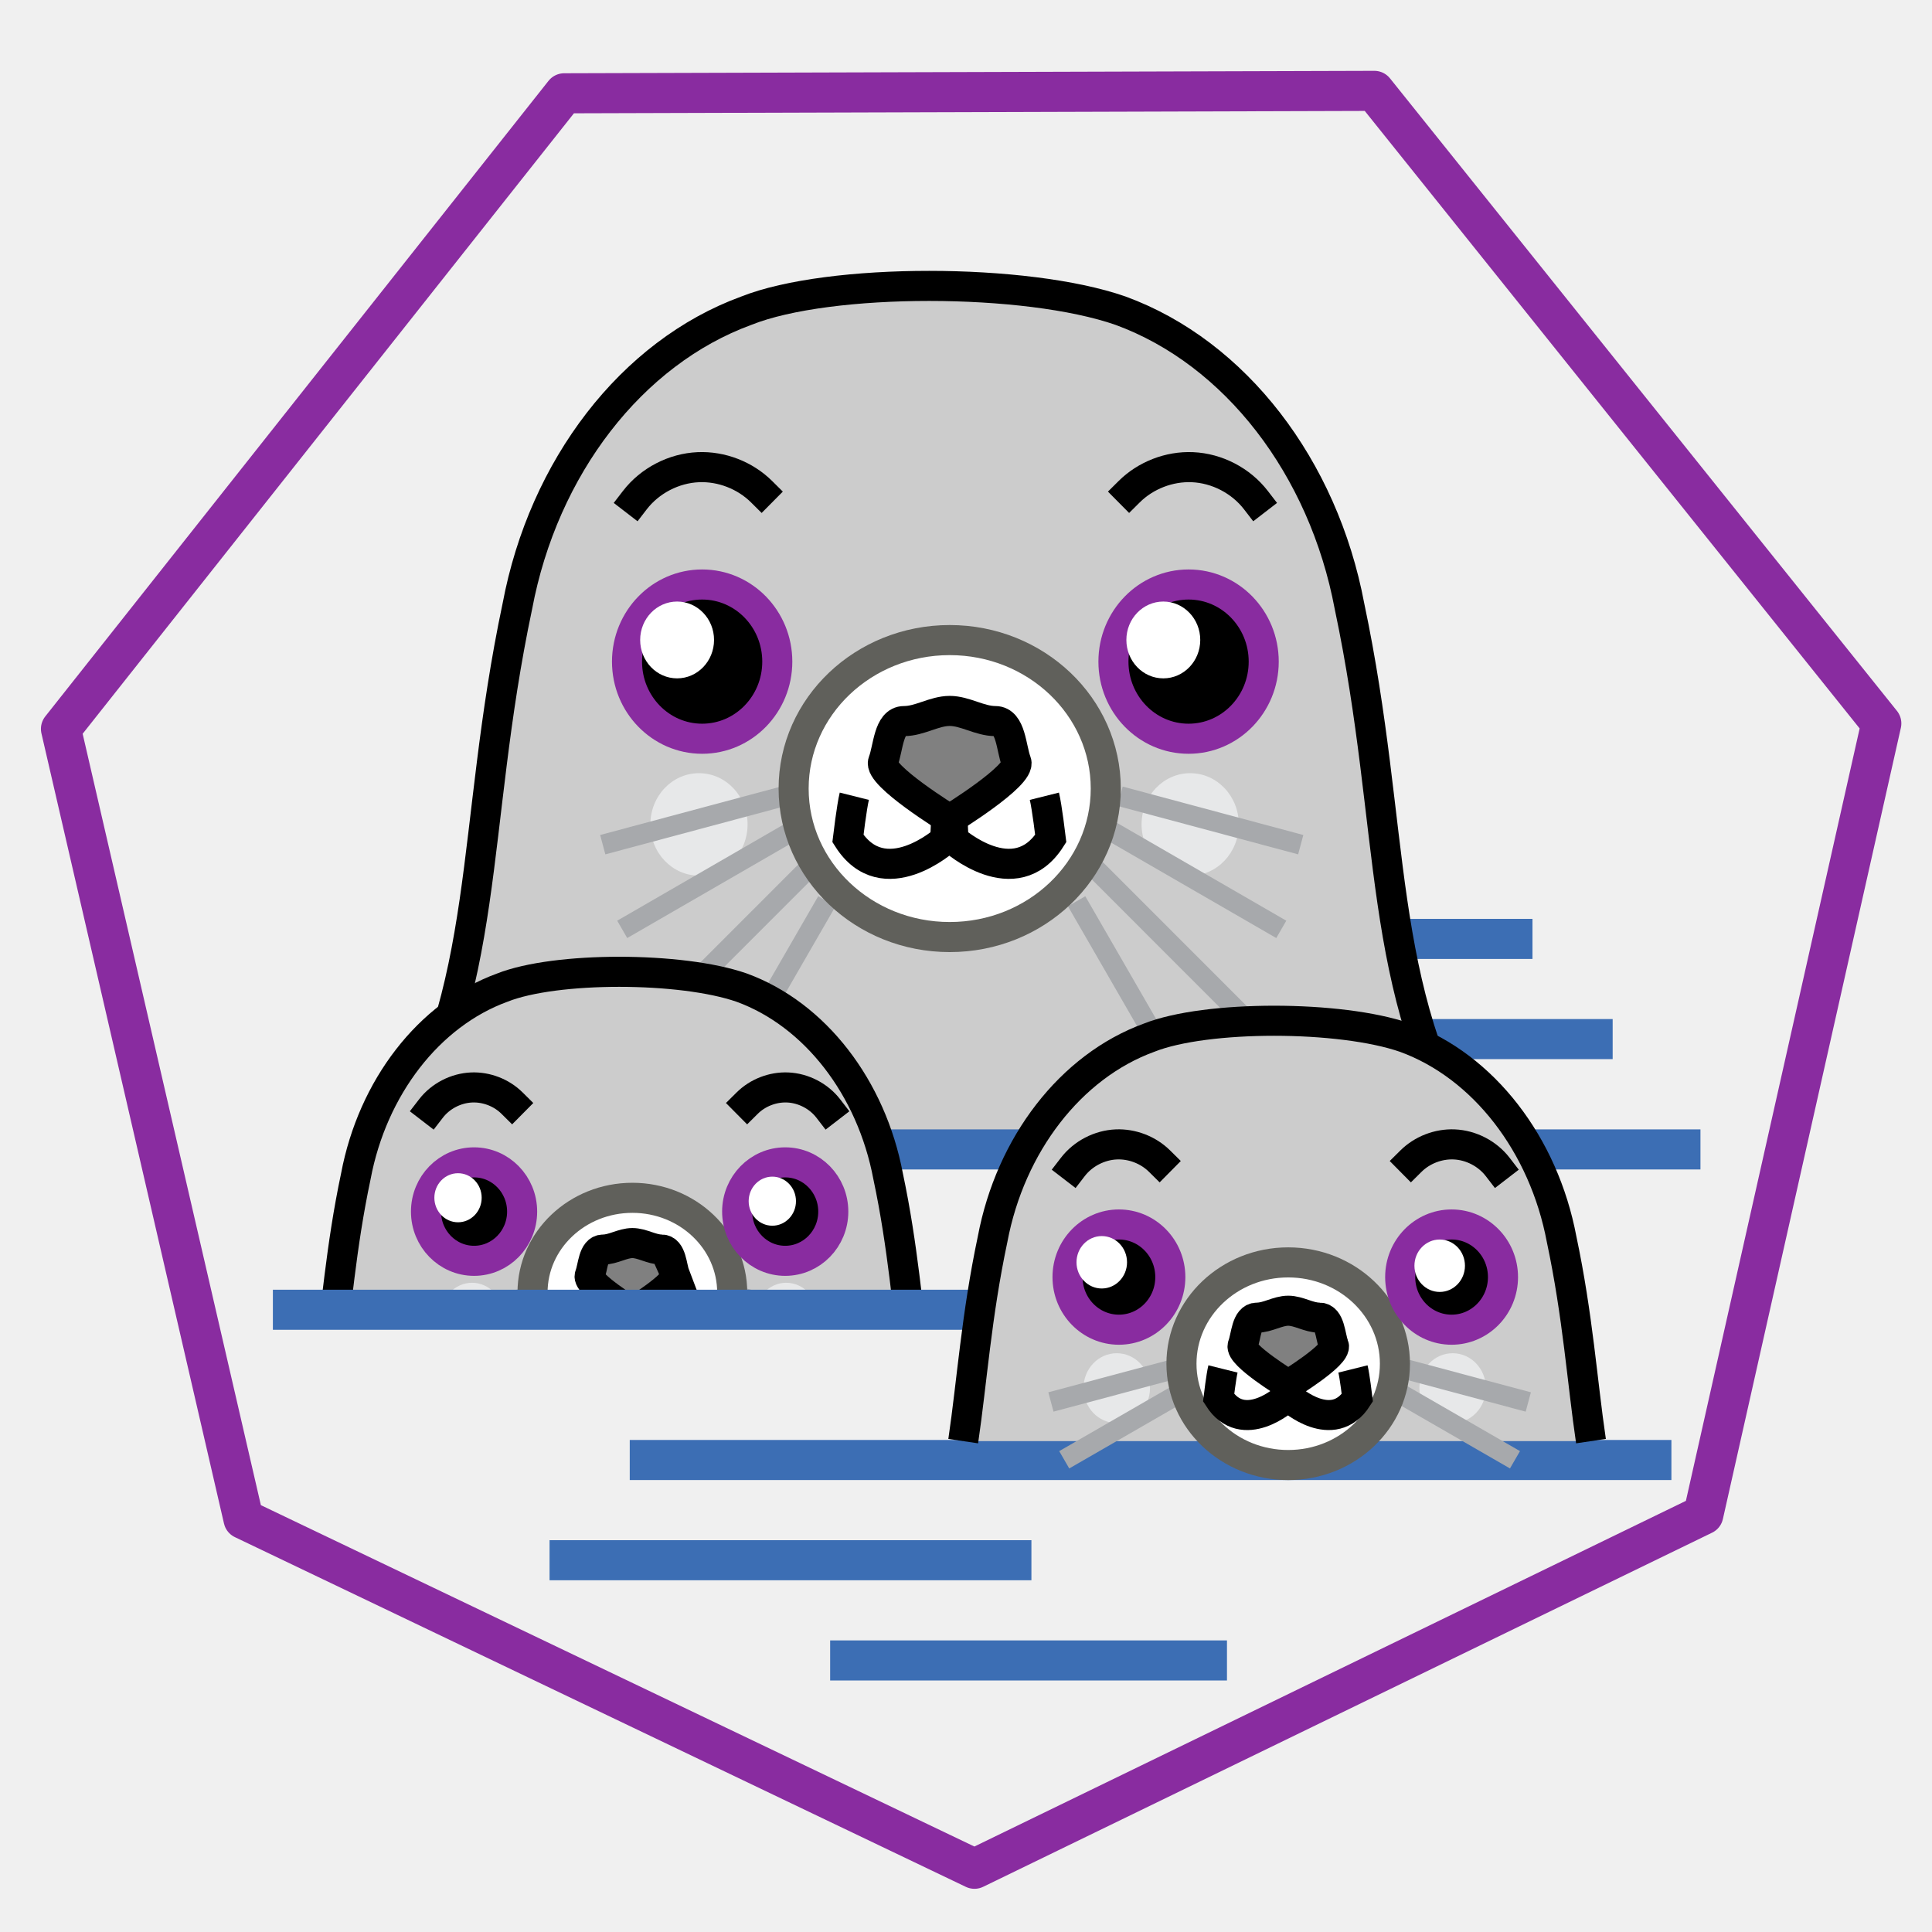
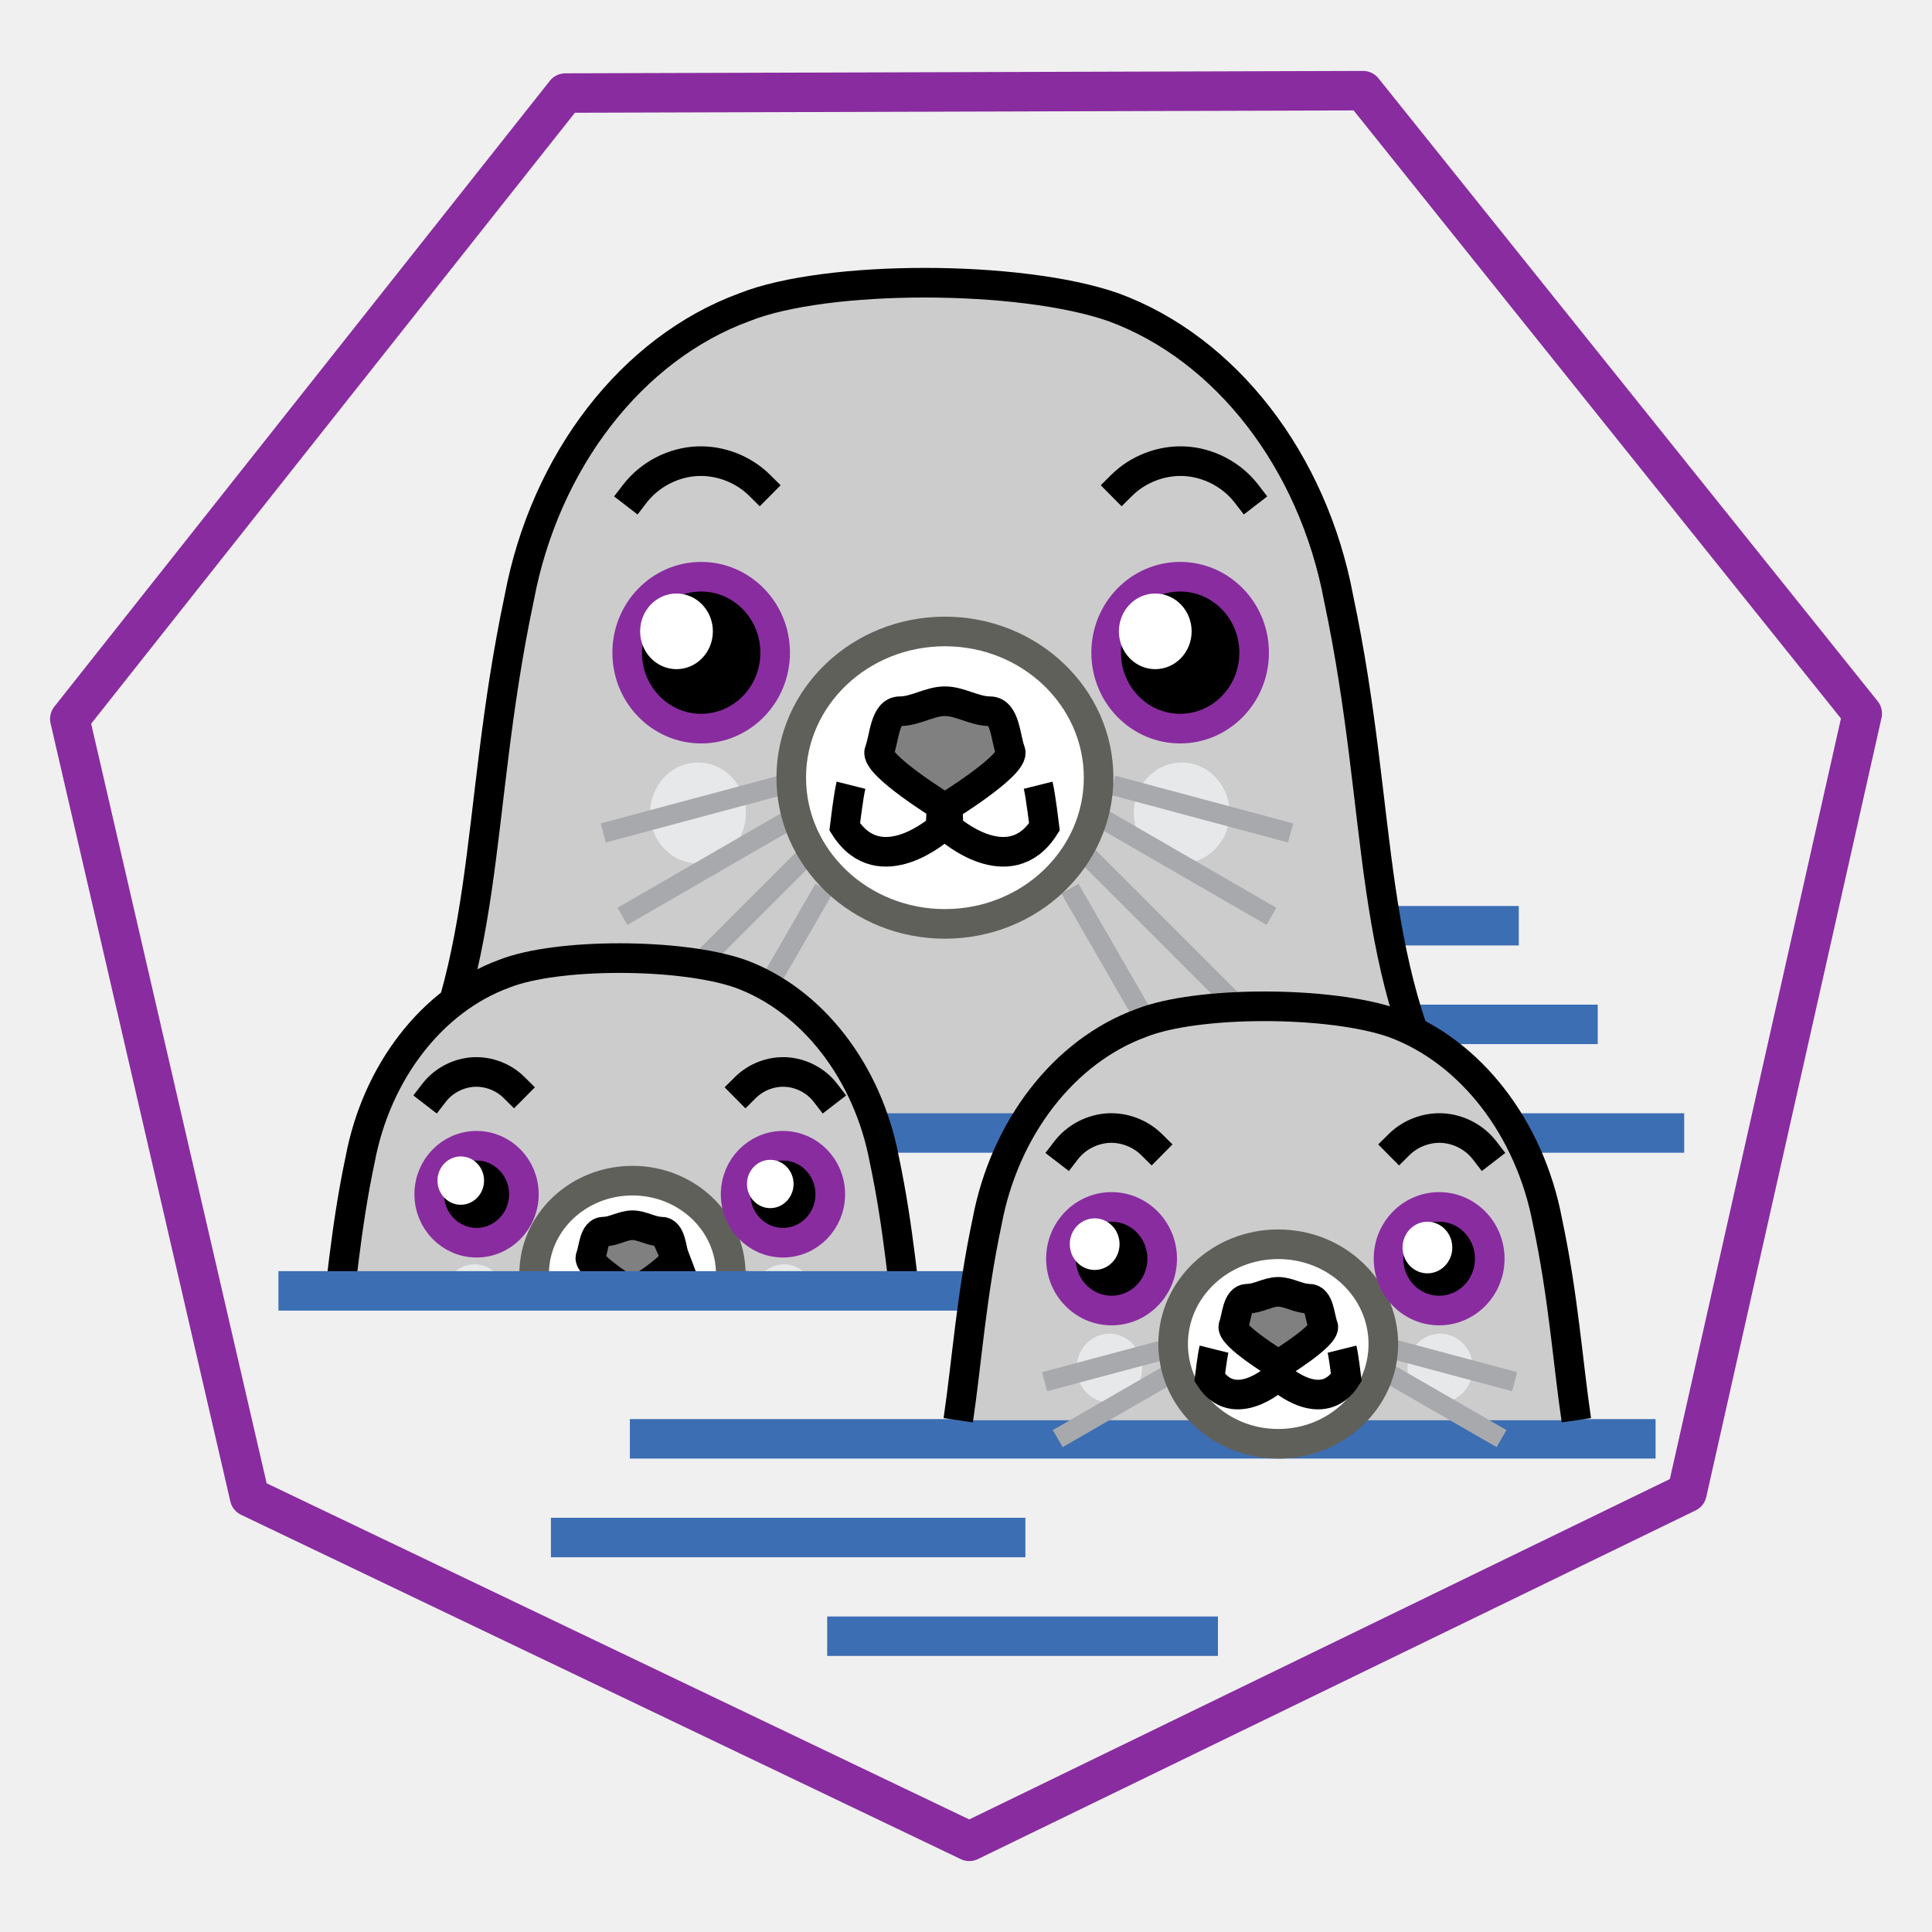
- <svg xmlns="http://www.w3.org/2000/svg" id="svg8" version="1.1" viewBox="0 0 67.733 67.733" height="256" width="256">
+ <svg xmlns="http://www.w3.org/2000/svg" id="svg8" version="1.1" viewBox="0 0 270.933 270.933" height="1024" width="1024">
  <defs id="defs2">
    <marker style="overflow:visible" id="marker5584" refX="0" refY="0" orient="auto">
      <path transform="scale(0.2)" style="fill:#4d4d4d;fill-opacity:1;fill-rule:evenodd;stroke:#4d4d4d;stroke-width:1pt;stroke-opacity:1" d="M 0,-7.071 -7.071,0 0,7.071 7.071,0 Z" id="path5582" />
    </marker>
    <marker style="overflow:visible" id="DiamondS" refX="0" refY="0" orient="auto">
      <path transform="scale(0.2)" style="fill:#4d4d4d;fill-opacity:1;fill-rule:evenodd;stroke:#4d4d4d;stroke-width:1pt;stroke-opacity:1" d="M 0,-7.071 -7.071,0 0,7.071 7.071,0 Z" id="path5359" />
    </marker>
    <marker style="overflow:visible" id="DotL" refX="0" refY="0" orient="auto">
      <path transform="matrix(0.8,0,0,0.8,5.92,0.8)" style="fill:#4d4d4d;fill-opacity:1;fill-rule:evenodd;stroke:#4d4d4d;stroke-width:1pt;stroke-opacity:1" d="m -2.5,-1 c 0,2.76 -2.24,5 -5,5 -2.76,0 -5,-2.24 -5,-5 0,-2.76 2.24,-5 5,-5 2.76,0 5,2.24 5,5 z" id="path5335" />
    </marker>
    <clipPath id="clipPath81511" clipPathUnits="userSpaceOnUse">
      <rect y="-1.484" x="934.657" height="12.832" width="26.194" id="rect81513" style="opacity:1;fill:#e7e8e9;fill-opacity:1;stroke:#a7a9ac;stroke-width:0.529;stroke-linecap:square;stroke-linejoin:miter;stroke-miterlimit:4;stroke-dasharray:none;stroke-dashoffset:6;stroke-opacity:1" />
    </clipPath>
  </defs>
-   <g transform="matrix(1.327873,0,0,1.327873,-1559.796,679.2775)" id="layer1">
+   <g transform="matrix(5.230195,0,0,5.230195,-6142.319,2675.688)" id="layer1">
    <g id="g163426" />
    <g id="g10987" transform="translate(-4.0076941e-7,-285.7501)">
      <g id="g10985" transform="translate(238.413,-199.7489)">
        <path style="fill:none;fill-rule:evenodd;stroke:#3c6eb4;stroke-width:1.058;stroke-linecap:butt;stroke-linejoin:miter;stroke-miterlimit:4;stroke-dasharray:none;stroke-opacity:1" d="m 963.983,-1.265 h 12.722" id="path10821" />
        <path id="path10823" d="m 966.1,1.38 h 12.722" style="fill:none;fill-rule:evenodd;stroke:#3c6eb4;stroke-width:1.058;stroke-linecap:butt;stroke-linejoin:miter;stroke-miterlimit:4;stroke-dasharray:none;stroke-opacity:1" />
        <g style="stroke-width:0.869" transform="matrix(1.150046,0,0,1.151009,-143.9252,0.4390823)" id="g10875">
          <path id="path10825" d="m 973.104,3.398 c -2.308,-3.743 -1.791,-7.353 -2.883,-12.51 -0.599,-3.186 -2.621,-5.815 -5.254,-6.778 -2.172,-0.758 -6.683,-0.76 -8.595,0 -2.633,0.963 -4.655,3.592 -5.254,6.778 -1.092,5.158 -0.575,8.768 -2.883,12.51" style="fill:#cccccc;fill-opacity:1;fill-rule:evenodd;stroke:#000000;stroke-width:0.69;stroke-linecap:butt;stroke-linejoin:miter;stroke-miterlimit:4;stroke-dasharray:none;stroke-opacity:1" />
          <ellipse style="opacity:1;fill:#e7e8e9;fill-opacity:1;stroke:none;stroke-width:0.69;stroke-linecap:square;stroke-linejoin:miter;stroke-miterlimit:4;stroke-dasharray:none;stroke-dashoffset:6;stroke-opacity:1" id="ellipse10827" cx="966.564" cy="-4.107" rx="1.116" ry="1.175" />
          <ellipse ry="1.175" rx="1.116" cy="-4.107" cx="955.287" id="ellipse10829" style="opacity:1;fill:#e7e8e9;fill-opacity:1;stroke:none;stroke-width:0.69;stroke-linecap:square;stroke-linejoin:miter;stroke-miterlimit:4;stroke-dasharray:none;stroke-dashoffset:6;stroke-opacity:1" />
          <g id="g10839" style="stroke:#a7a9ac;stroke-width:0.518;stroke-miterlimit:4;stroke-dasharray:none" transform="matrix(0.887899,0,0,0.887899,108.022,0.557834)">
            <path id="path10831" d="m 956.419,-5.981 -4.671,1.251" style="fill:none;fill-rule:evenodd;stroke:#a7a9ac;stroke-width:0.518;stroke-linecap:butt;stroke-linejoin:miter;stroke-miterlimit:4;stroke-dasharray:none;stroke-opacity:1" />
            <path id="path10833" d="m 956.948,-5.254 -4.697,2.712" style="fill:none;fill-rule:evenodd;stroke:#a7a9ac;stroke-width:0.518;stroke-linecap:butt;stroke-linejoin:miter;stroke-miterlimit:4;stroke-dasharray:none;stroke-opacity:1" />
            <path id="path10835" d="m 957.345,-4.394 -4.763,4.762" style="fill:none;fill-rule:evenodd;stroke:#a7a9ac;stroke-width:0.518;stroke-linecap:butt;stroke-linejoin:miter;stroke-miterlimit:4;stroke-dasharray:none;stroke-opacity:1" />
            <path id="path10837" d="m 957.543,-3.269 -2.434,4.216" style="fill:none;fill-rule:evenodd;stroke:#a7a9ac;stroke-width:0.518;stroke-linecap:butt;stroke-linejoin:miter;stroke-miterlimit:4;stroke-dasharray:none;stroke-opacity:1" />
          </g>
          <g transform="matrix(-0.887899,0,0,0.887899,1814.158,0.5578339)" style="stroke:#a7a9ac;stroke-width:0.518;stroke-miterlimit:4;stroke-dasharray:none" id="g10849">
            <path style="fill:none;fill-rule:evenodd;stroke:#a7a9ac;stroke-width:0.518;stroke-linecap:butt;stroke-linejoin:miter;stroke-miterlimit:4;stroke-dasharray:none;stroke-opacity:1" d="m 956.419,-5.981 -4.671,1.251" id="path10841" />
            <path style="fill:none;fill-rule:evenodd;stroke:#a7a9ac;stroke-width:0.518;stroke-linecap:butt;stroke-linejoin:miter;stroke-miterlimit:4;stroke-dasharray:none;stroke-opacity:1" d="m 956.948,-5.254 -4.697,2.712" id="path10843" />
            <path style="fill:none;fill-rule:evenodd;stroke:#a7a9ac;stroke-width:0.518;stroke-linecap:butt;stroke-linejoin:miter;stroke-miterlimit:4;stroke-dasharray:none;stroke-opacity:1" d="m 957.345,-4.394 -4.763,4.762" id="path10845" />
            <path style="fill:none;fill-rule:evenodd;stroke:#a7a9ac;stroke-width:0.518;stroke-linecap:butt;stroke-linejoin:miter;stroke-miterlimit:4;stroke-dasharray:none;stroke-opacity:1" d="m 957.543,-3.269 -2.434,4.216" id="path10847" />
          </g>
          <ellipse style="opacity:1;fill:#ffffff;fill-opacity:1;stroke:#60605b;stroke-width:0.69;stroke-linecap:square;stroke-linejoin:miter;stroke-miterlimit:4;stroke-dasharray:none;stroke-dashoffset:6;stroke-opacity:1" id="ellipse10851" cx="961.043" cy="-4.929" rx="3.583" ry="3.406" />
          <ellipse transform="scale(-1,1)" style="fill:#000000;fill-opacity:1;stroke:#892ca0;stroke-width:0.69;stroke-linecap:square;stroke-linejoin:miter;stroke-miterlimit:4;stroke-dasharray:none;stroke-dashoffset:0;stroke-opacity:1" id="ellipse10853" cx="-966.527" cy="-7.841" rx="1.725" ry="1.769" />
          <path style="fill:none;fill-opacity:1;stroke:#000000;stroke-width:0.69;stroke-linecap:square;stroke-linejoin:miter;stroke-miterlimit:4;stroke-dasharray:none;stroke-dashoffset:0;stroke-opacity:1" d="m 968.074,-11.544 c -0.345,-0.448 -0.893,-0.733 -1.458,-0.757 -0.533,-0.023 -1.073,0.186 -1.452,0.562" id="path10855" />
          <g id="g10863" style="stroke-width:0.777;stroke-miterlimit:4;stroke-dasharray:none" transform="matrix(0.887899,0,0,0.887899,106.6124,0.08798743)">
            <g id="g10861" transform="translate(0,-0.5291667)" style="stroke-width:0.777">
              <path style="fill:none;fill-rule:evenodd;stroke:#000000;stroke-width:0.777;stroke-linecap:butt;stroke-linejoin:miter;stroke-miterlimit:4;stroke-dasharray:none;stroke-opacity:1" d="m 962.306,-5.783 0.099,1.984 c 0,0 1.588,1.422 2.514,-0.033 0,0 -0.099,-0.827 -0.165,-1.091" id="path10857" />
              <path id="path10859" d="m 962.288,-5.783 -0.099,1.984 c 0,0 -1.588,1.422 -2.514,-0.033 0,0 0.099,-0.827 0.165,-1.091" style="fill:none;fill-rule:evenodd;stroke:#000000;stroke-width:0.777;stroke-linecap:butt;stroke-linejoin:miter;stroke-miterlimit:4;stroke-dasharray:none;stroke-opacity:1" />
            </g>
          </g>
          <path id="path10865" style="fill:#808080;fill-opacity:1;stroke:#000000;stroke-width:0.69;stroke-linecap:square;stroke-linejoin:miter;stroke-miterlimit:4;stroke-dasharray:none;stroke-dashoffset:0;stroke-opacity:1" d="m 962.572,-5.544 c -0.12,-0.311 -0.12,-0.933 -0.481,-0.933 -0.36,0 -0.694,-0.233 -1.048,-0.233 -0.355,0 -0.688,0.233 -1.048,0.233 -0.36,0 -0.36,0.622 -0.481,0.933 -0.12,0.311 1.529,1.322 1.529,1.322 0,0 1.649,-1.011 1.529,-1.322 z" />
          <ellipse ry="1.769" rx="1.725" cy="-7.841" cx="955.36" id="ellipse10867" style="fill:#000000;fill-opacity:1;stroke:#892ca0;stroke-width:0.69;stroke-linecap:square;stroke-linejoin:miter;stroke-miterlimit:4;stroke-dasharray:none;stroke-dashoffset:0;stroke-opacity:1" />
          <ellipse style="fill:#ffffff;fill-opacity:1;stroke:none;stroke-width:0.69;stroke-linecap:square;stroke-linejoin:miter;stroke-miterlimit:4;stroke-dasharray:none;stroke-dashoffset:0;stroke-opacity:1" id="ellipse10869" cx="954.785" cy="-8.338" rx="0.848" ry="0.881" />
          <path id="path10871" d="m 953.814,-11.544 c 0.345,-0.448 0.893,-0.733 1.458,-0.757 0.533,-0.023 1.073,0.186 1.452,0.562" style="fill:none;fill-opacity:1;stroke:#000000;stroke-width:0.69;stroke-linecap:square;stroke-linejoin:miter;stroke-miterlimit:4;stroke-dasharray:none;stroke-dashoffset:0;stroke-opacity:1" />
          <ellipse ry="0.881" rx="0.848" cy="-8.338" cx="965.947" id="ellipse10873" style="fill:#ffffff;fill-opacity:1;stroke:none;stroke-width:0.69;stroke-linecap:square;stroke-linejoin:miter;stroke-miterlimit:4;stroke-dasharray:none;stroke-dashoffset:0;stroke-opacity:1" />
        </g>
        <path id="path10877" d="m 948.212,4.293 h 32.928" style="fill:none;fill-rule:evenodd;stroke:#3c6eb4;stroke-width:1.058;stroke-linecap:butt;stroke-linejoin:miter;stroke-miterlimit:4;stroke-dasharray:none;stroke-opacity:1" />
        <g style="stroke-width:1.204" transform="matrix(0.8304849,0,0,0.8304849,164.5504,-1.423795)" clip-path="url(#clipPath81511)" id="g10929">
          <path id="path10879" d="m 958.316,13.737 c -0.262,-1.782 -0.389,-3.721 -0.873,-6.002 -0.531,-2.817 -2.322,-5.143 -4.654,-5.995 -1.924,-0.67 -5.92,-0.672 -7.613,0 -2.332,0.851 -4.123,3.177 -4.654,5.995 -0.483,2.281 -0.611,4.22 -0.873,6.002" style="fill:#cccccc;fill-opacity:1;fill-rule:evenodd;stroke:#000000;stroke-width:0.956;stroke-linecap:butt;stroke-linejoin:miter;stroke-miterlimit:4;stroke-dasharray:none;stroke-opacity:1" />
          <ellipse style="opacity:1;fill:#e7e8e9;fill-opacity:1;stroke:none;stroke-width:0.956;stroke-linecap:square;stroke-linejoin:miter;stroke-miterlimit:4;stroke-dasharray:none;stroke-dashoffset:6;stroke-opacity:1" id="ellipse10881" cx="954.204" cy="12.162" rx="0.988" ry="1.039" />
          <ellipse ry="1.039" rx="0.988" cy="12.162" cx="944.215" id="ellipse10883" style="opacity:1;fill:#e7e8e9;fill-opacity:1;stroke:none;stroke-width:0.956;stroke-linecap:square;stroke-linejoin:miter;stroke-miterlimit:4;stroke-dasharray:none;stroke-dashoffset:6;stroke-opacity:1" />
          <g id="g10893" style="stroke:#a7a9ac;stroke-width:0.811;stroke-miterlimit:4;stroke-dasharray:none" transform="matrix(0.7865243,0,0,0.7853064,193.685,16.2881)">
            <path id="path10885" d="m 956.419,-5.981 -4.671,1.251" style="fill:none;fill-rule:evenodd;stroke:#a7a9ac;stroke-width:0.811;stroke-linecap:butt;stroke-linejoin:miter;stroke-miterlimit:4;stroke-dasharray:none;stroke-opacity:1" />
            <path id="path10887" d="m 956.948,-5.254 -4.697,2.712" style="fill:none;fill-rule:evenodd;stroke:#a7a9ac;stroke-width:0.811;stroke-linecap:butt;stroke-linejoin:miter;stroke-miterlimit:4;stroke-dasharray:none;stroke-opacity:1" />
            <path id="path10889" d="m 957.345,-4.394 -4.763,4.762" style="fill:none;fill-rule:evenodd;stroke:#a7a9ac;stroke-width:0.811;stroke-linecap:butt;stroke-linejoin:miter;stroke-miterlimit:4;stroke-dasharray:none;stroke-opacity:1" />
            <path id="path10891" d="m 957.543,-3.269 -2.434,4.216" style="fill:none;fill-rule:evenodd;stroke:#a7a9ac;stroke-width:0.811;stroke-linecap:butt;stroke-linejoin:miter;stroke-miterlimit:4;stroke-dasharray:none;stroke-opacity:1" />
          </g>
          <g transform="matrix(-0.7865243,0,0,0.7853064,1705.025,16.2881)" style="stroke:#a7a9ac;stroke-width:0.811;stroke-miterlimit:4;stroke-dasharray:none" id="g10903">
            <path style="fill:none;fill-rule:evenodd;stroke:#a7a9ac;stroke-width:0.811;stroke-linecap:butt;stroke-linejoin:miter;stroke-miterlimit:4;stroke-dasharray:none;stroke-opacity:1" d="m 956.419,-5.981 -4.671,1.251" id="path10895" />
            <path style="fill:none;fill-rule:evenodd;stroke:#a7a9ac;stroke-width:0.811;stroke-linecap:butt;stroke-linejoin:miter;stroke-miterlimit:4;stroke-dasharray:none;stroke-opacity:1" d="m 956.948,-5.254 -4.697,2.712" id="path10897" />
            <path style="fill:none;fill-rule:evenodd;stroke:#a7a9ac;stroke-width:0.811;stroke-linecap:butt;stroke-linejoin:miter;stroke-miterlimit:4;stroke-dasharray:none;stroke-opacity:1" d="m 957.345,-4.394 -4.763,4.762" id="path10899" />
            <path style="fill:none;fill-rule:evenodd;stroke:#a7a9ac;stroke-width:0.811;stroke-linecap:butt;stroke-linejoin:miter;stroke-miterlimit:4;stroke-dasharray:none;stroke-opacity:1" d="m 957.543,-3.269 -2.434,4.216" id="path10901" />
          </g>
          <ellipse style="opacity:1;fill:#ffffff;fill-opacity:1;stroke:#60605b;stroke-width:0.956;stroke-linecap:square;stroke-linejoin:miter;stroke-miterlimit:4;stroke-dasharray:none;stroke-dashoffset:6;stroke-opacity:1" id="ellipse10905" cx="949.313" cy="11.435" rx="3.174" ry="3.013" />
          <ellipse transform="scale(-1,1)" style="fill:#000000;fill-opacity:1;stroke:#892ca0;stroke-width:0.956;stroke-linecap:square;stroke-linejoin:miter;stroke-miterlimit:4;stroke-dasharray:none;stroke-dashoffset:0;stroke-opacity:1" id="ellipse10907" cx="-954.172" cy="8.86" rx="1.528" ry="1.565" />
          <path style="fill:none;fill-opacity:1;stroke:#000000;stroke-width:0.956;stroke-linecap:square;stroke-linejoin:miter;stroke-miterlimit:4;stroke-dasharray:none;stroke-dashoffset:0;stroke-opacity:1" d="m 955.542,5.584 c -0.306,-0.397 -0.792,-0.648 -1.292,-0.67 -0.472,-0.02 -0.95,0.164 -1.286,0.497" id="path10909" />
          <g id="g10917" style="stroke-width:1.216;stroke-miterlimit:4;stroke-dasharray:none" transform="matrix(0.7865243,0,0,0.7853064,192.4364,15.87254)">
            <g style="stroke-width:1.216" id="g10915" transform="translate(0,-0.5291667)">
              <path style="fill:none;fill-rule:evenodd;stroke:#000000;stroke-width:1.216;stroke-linecap:butt;stroke-linejoin:miter;stroke-miterlimit:4;stroke-dasharray:none;stroke-opacity:1" d="m 962.306,-5.783 0.099,1.984 c 0,0 1.588,1.422 2.514,-0.033 0,0 -0.099,-0.827 -0.165,-1.091" id="path10911" />
              <path id="path10913" d="m 962.288,-5.783 -0.099,1.984 c 0,0 -1.588,1.422 -2.514,-0.033 0,0 0.099,-0.827 0.165,-1.091" style="fill:none;fill-rule:evenodd;stroke:#000000;stroke-width:1.216;stroke-linecap:butt;stroke-linejoin:miter;stroke-miterlimit:4;stroke-dasharray:none;stroke-opacity:1" />
            </g>
          </g>
          <path id="path10919" style="fill:#808080;fill-opacity:1;stroke:#000000;stroke-width:0.956;stroke-linecap:square;stroke-linejoin:miter;stroke-miterlimit:4;stroke-dasharray:none;stroke-dashoffset:0;stroke-opacity:1" d="m 950.668,10.892 c -0.106,-0.275 -0.106,-0.825 -0.426,-0.825 -0.319,0 -0.615,-0.206 -0.929,-0.206 -0.314,0 -0.609,0.206 -0.929,0.206 -0.319,0 -0.319,0.55 -0.426,0.825 -0.106,0.275 1.354,1.169 1.354,1.169 0,0 1.461,-0.894 1.354,-1.169 z" />
          <ellipse ry="1.565" rx="1.528" cy="8.86" cx="944.28" id="ellipse10921" style="fill:#000000;fill-opacity:1;stroke:#892ca0;stroke-width:0.956;stroke-linecap:square;stroke-linejoin:miter;stroke-miterlimit:4;stroke-dasharray:none;stroke-dashoffset:0;stroke-opacity:1" />
          <ellipse style="fill:#ffffff;fill-opacity:1;stroke:none;stroke-width:0.956;stroke-linecap:square;stroke-linejoin:miter;stroke-miterlimit:4;stroke-dasharray:none;stroke-dashoffset:0;stroke-opacity:1" id="ellipse10923" cx="943.77" cy="8.42" rx="0.752" ry="0.78" />
          <path id="path10925" d="m 942.909,5.584 c 0.306,-0.397 0.792,-0.648 1.292,-0.67 0.472,-0.02 0.95,0.164 1.286,0.497" style="fill:none;fill-opacity:1;stroke:#000000;stroke-width:0.956;stroke-linecap:square;stroke-linejoin:miter;stroke-miterlimit:4;stroke-dasharray:none;stroke-dashoffset:0;stroke-opacity:1" />
          <ellipse ry="0.78" rx="0.752" cy="8.529" cx="953.762" id="ellipse10927" style="fill:#ffffff;fill-opacity:1;stroke:none;stroke-width:0.956;stroke-linecap:square;stroke-linejoin:miter;stroke-miterlimit:4;stroke-dasharray:none;stroke-dashoffset:0;stroke-opacity:1" />
        </g>
        <path style="opacity:1;fill:none;fill-opacity:1;stroke:#892ca0;stroke-width:1.058;stroke-linecap:round;stroke-linejoin:round;stroke-miterlimit:4;stroke-dasharray:none;stroke-opacity:1" d="m 961.972,23.285 -19.298,-9.233 -4.82,-20.862 13.287,-16.781 21.389,-0.064 13.385,16.701 -4.699,20.89 z" id="path10931" />
        <path style="fill:none;fill-rule:evenodd;stroke:#3c6eb4;stroke-width:1.058;stroke-linecap:butt;stroke-linejoin:miter;stroke-miterlimit:4;stroke-dasharray:none;stroke-opacity:1" d="m 943.449,8.526 h 19.831" id="path10933" />
        <path id="path10935" d="m 952.871,12.493 h 27.502" style="fill:none;fill-rule:evenodd;stroke:#3c6eb4;stroke-width:1.058;stroke-linecap:butt;stroke-linejoin:miter;stroke-miterlimit:4;stroke-dasharray:none;stroke-opacity:1" />
        <g transform="translate(0.780454,0.8837098)" id="g10979">
          <path style="fill:#cccccc;fill-opacity:1;fill-rule:evenodd;stroke:#000000;stroke-width:0.794;stroke-linecap:butt;stroke-linejoin:miter;stroke-miterlimit:4;stroke-dasharray:none;stroke-opacity:1" d="m 977.469,11.111 c -0.233,-1.582 -0.346,-3.304 -0.775,-5.329 -0.471,-2.502 -2.062,-4.567 -4.132,-5.323 -1.708,-0.595 -5.256,-0.597 -6.76,0 -2.071,0.756 -3.661,2.821 -4.132,5.323 -0.429,2.025 -0.542,3.747 -0.775,5.329" id="path10937" />
          <ellipse ry="0.922" rx="0.878" cy="9.712" cx="973.817" id="ellipse10939" style="opacity:1;fill:#e7e8e9;fill-opacity:1;stroke:none;stroke-width:0.794;stroke-linecap:square;stroke-linejoin:miter;stroke-miterlimit:4;stroke-dasharray:none;stroke-dashoffset:6;stroke-opacity:1" />
          <ellipse style="opacity:1;fill:#e7e8e9;fill-opacity:1;stroke:none;stroke-width:0.794;stroke-linecap:square;stroke-linejoin:miter;stroke-miterlimit:4;stroke-dasharray:none;stroke-dashoffset:6;stroke-opacity:1" id="ellipse10941" cx="964.948" cy="9.712" rx="0.878" ry="0.922" />
          <g transform="matrix(0.6983541,0,0,0.6972728,299.0235,11.96602)" style="stroke:#a7a9ac;stroke-width:0.758;stroke-miterlimit:4;stroke-dasharray:none" id="g10947">
            <path style="fill:none;fill-rule:evenodd;stroke:#a7a9ac;stroke-width:0.758;stroke-linecap:butt;stroke-linejoin:miter;stroke-miterlimit:4;stroke-dasharray:none;stroke-opacity:1" d="m 955.746,-3.96 -4.671,1.251" id="path10943" />
            <path style="fill:none;fill-rule:evenodd;stroke:#a7a9ac;stroke-width:0.758;stroke-linecap:butt;stroke-linejoin:miter;stroke-miterlimit:4;stroke-dasharray:none;stroke-opacity:1" d="m 956.275,-3.232 -4.697,2.712" id="path10945" />
          </g>
          <g id="g10953" style="stroke:#a7a9ac;stroke-width:0.758;stroke-miterlimit:4;stroke-dasharray:none" transform="matrix(-0.6983541,0,0,0.6972728,1640.471,13.37556)">
            <path id="path10949" d="m 956.419,-5.981 -4.671,1.251" style="fill:none;fill-rule:evenodd;stroke:#a7a9ac;stroke-width:0.758;stroke-linecap:butt;stroke-linejoin:miter;stroke-miterlimit:4;stroke-dasharray:none;stroke-opacity:1" />
            <path id="path10951" d="m 956.948,-5.254 -4.697,2.712" style="fill:none;fill-rule:evenodd;stroke:#a7a9ac;stroke-width:0.758;stroke-linecap:butt;stroke-linejoin:miter;stroke-miterlimit:4;stroke-dasharray:none;stroke-opacity:1" />
          </g>
          <ellipse ry="2.675" rx="2.818" cy="9.067" cx="969.475" id="ellipse10955" style="opacity:1;fill:#ffffff;fill-opacity:1;stroke:#60605b;stroke-width:0.794;stroke-linecap:square;stroke-linejoin:miter;stroke-miterlimit:4;stroke-dasharray:none;stroke-dashoffset:6;stroke-opacity:1" />
          <ellipse ry="1.389" rx="1.357" cy="6.78" cx="-973.789" id="ellipse10957" style="fill:#000000;fill-opacity:1;stroke:#892ca0;stroke-width:0.794;stroke-linecap:square;stroke-linejoin:miter;stroke-miterlimit:4;stroke-dasharray:none;stroke-dashoffset:0;stroke-opacity:1" transform="scale(-1,1)" />
          <path id="path10959" d="m 975.006,3.872 c -0.271,-0.352 -0.703,-0.576 -1.147,-0.595 -0.419,-0.018 -0.844,0.146 -1.142,0.441" style="fill:none;fill-opacity:1;stroke:#000000;stroke-width:0.794;stroke-linecap:square;stroke-linejoin:miter;stroke-miterlimit:4;stroke-dasharray:none;stroke-dashoffset:0;stroke-opacity:1" />
          <g transform="matrix(0.6983541,0,0,0.6972728,297.445,13.00659)" style="stroke-width:1.137;stroke-miterlimit:4;stroke-dasharray:none" id="g10967">
            <g transform="translate(0,-0.5291667)" id="g10965" style="stroke-width:1.137">
              <path id="path10961" d="m 962.306,-5.783 0.099,1.984 c 0,0 1.588,1.422 2.514,-0.033 0,0 -0.099,-0.827 -0.165,-1.091" style="fill:none;fill-rule:evenodd;stroke:#000000;stroke-width:1.137;stroke-linecap:butt;stroke-linejoin:miter;stroke-miterlimit:4;stroke-dasharray:none;stroke-opacity:1" />
              <path style="fill:none;fill-rule:evenodd;stroke:#000000;stroke-width:1.137;stroke-linecap:butt;stroke-linejoin:miter;stroke-miterlimit:4;stroke-dasharray:none;stroke-opacity:1" d="m 962.288,-5.783 -0.099,1.984 c 0,0 -1.588,1.422 -2.514,-0.033 0,0 0.099,-0.827 0.165,-1.091" id="path10963" />
            </g>
          </g>
          <path d="m 970.678,8.584 c -0.095,-0.244 -0.095,-0.733 -0.378,-0.733 -0.284,0 -0.546,-0.183 -0.824,-0.183 -0.279,0 -0.541,0.183 -0.824,0.183 -0.284,0 -0.284,0.488 -0.378,0.733 -0.095,0.244 1.203,1.038 1.203,1.038 0,0 1.297,-0.794 1.202,-1.038 z" style="fill:#808080;fill-opacity:1;stroke:#000000;stroke-width:0.794;stroke-linecap:square;stroke-linejoin:miter;stroke-miterlimit:4;stroke-dasharray:none;stroke-dashoffset:0;stroke-opacity:1" id="path10969" />
          <ellipse style="fill:#000000;fill-opacity:1;stroke:#892ca0;stroke-width:0.794;stroke-linecap:square;stroke-linejoin:miter;stroke-miterlimit:4;stroke-dasharray:none;stroke-dashoffset:0;stroke-opacity:1" id="ellipse10971" cx="965.006" cy="6.78" rx="1.357" ry="1.389" />
          <ellipse ry="0.692" rx="0.667" cy="6.389" cx="964.553" id="ellipse10973" style="fill:#ffffff;fill-opacity:1;stroke:none;stroke-width:0.794;stroke-linecap:square;stroke-linejoin:miter;stroke-miterlimit:4;stroke-dasharray:none;stroke-dashoffset:0;stroke-opacity:1" />
          <path style="fill:none;fill-opacity:1;stroke:#000000;stroke-width:0.794;stroke-linecap:square;stroke-linejoin:miter;stroke-miterlimit:4;stroke-dasharray:none;stroke-dashoffset:0;stroke-opacity:1" d="m 963.789,3.872 c 0.271,-0.352 0.703,-0.576 1.147,-0.595 0.419,-0.018 0.844,0.146 1.142,0.441" id="path10975" />
          <ellipse style="fill:#ffffff;fill-opacity:1;stroke:none;stroke-width:0.794;stroke-linecap:square;stroke-linejoin:miter;stroke-miterlimit:4;stroke-dasharray:none;stroke-dashoffset:0;stroke-opacity:1" id="ellipse10977" cx="973.475" cy="6.48" rx="0.667" ry="0.692" />
        </g>
        <path style="fill:none;fill-rule:evenodd;stroke:#3c6eb4;stroke-width:1.058;stroke-linecap:butt;stroke-linejoin:miter;stroke-miterlimit:4;stroke-dasharray:none;stroke-opacity:1" d="m 950.754,15.139 h 12.722" id="path10981" />
        <path id="path10983" d="m 958.162,17.785 h 10.477" style="fill:none;fill-rule:evenodd;stroke:#3c6eb4;stroke-width:1.058;stroke-linecap:butt;stroke-linejoin:miter;stroke-miterlimit:4;stroke-dasharray:none;stroke-opacity:1" />
      </g>
    </g>
  </g>
</svg>
